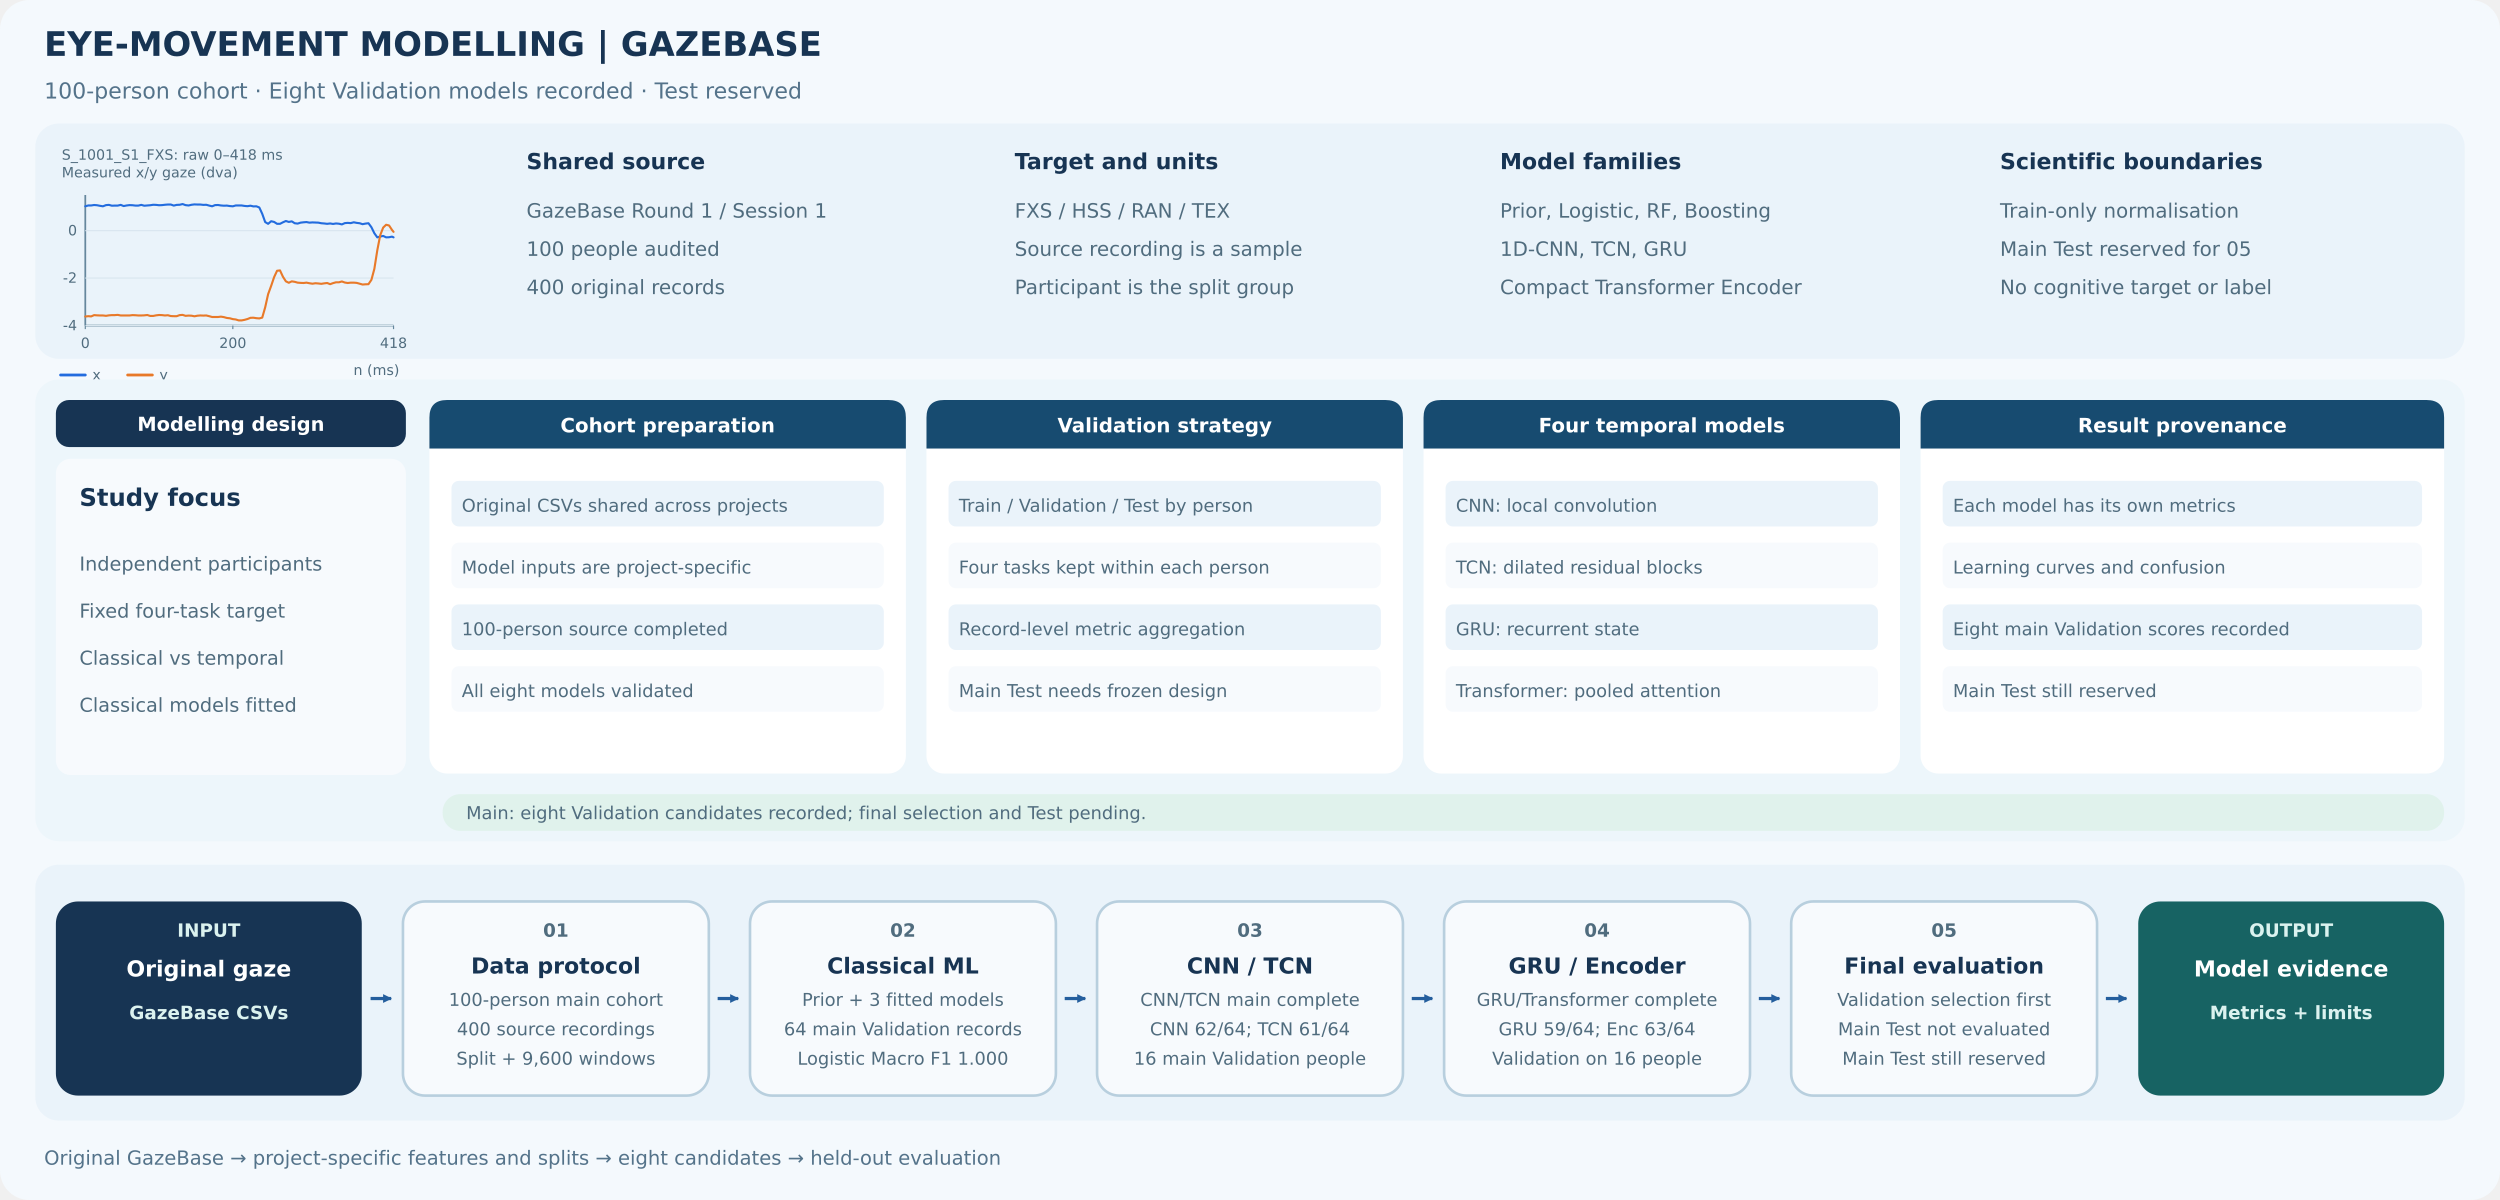
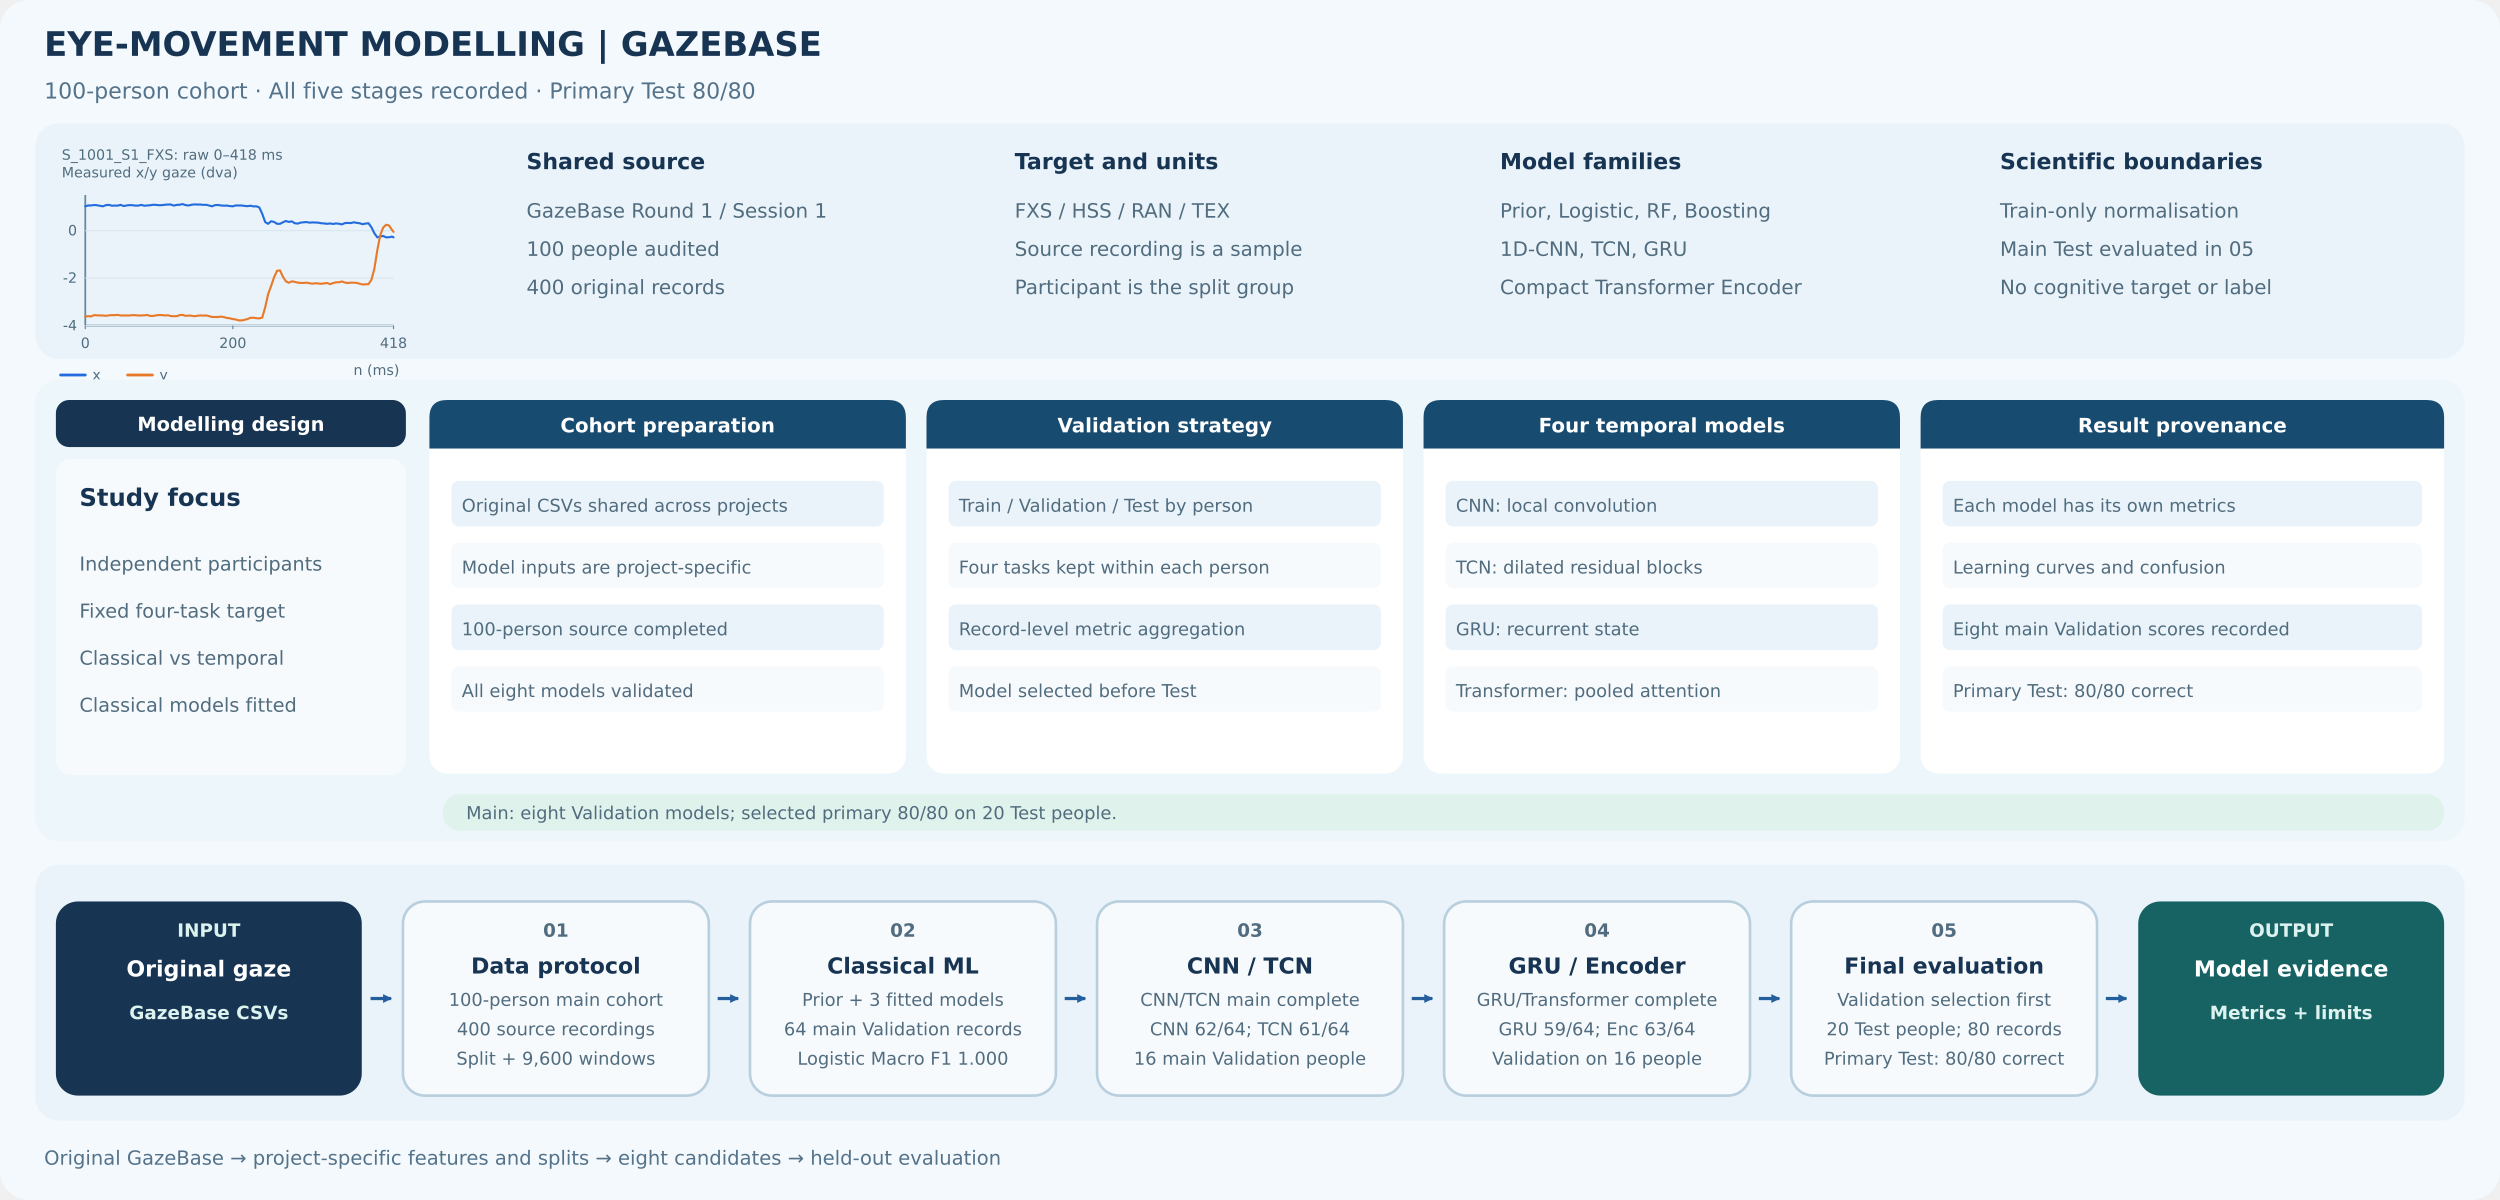
<svg xmlns="http://www.w3.org/2000/svg" width="1700" height="816" viewBox="0 0 1700 816" role="img" aria-labelledby="svg-title svg-desc">
  <defs>
    <style>
.title{font:700 23px DejaVu Sans,Arial,sans-serif;fill:#173453}.subtitle{font:400 15px DejaVu Sans,Arial,sans-serif;fill:#54738A}.sourceheading{font:700 11.5px DejaVu Sans,Arial,sans-serif;fill:#53738A}.sourcebody{font:400 13px DejaVu Sans,Arial,sans-serif;fill:#173453}.ctxhead{font:700 15px DejaVu Sans,Arial,sans-serif;fill:#173453}.ctxbody{font:400 13.5px DejaVu Sans,Arial,sans-serif;fill:#506C7E}.focushead{font:700 16.5px DejaVu Sans,Arial,sans-serif;fill:#173453}.focusbody{font:400 13.1px DejaVu Sans,Arial,sans-serif;fill:#506C7E}.sectionlabel{font:700 13.2px DejaVu Sans,Arial,sans-serif;fill:white}.panelhead{font:700 13.5px DejaVu Sans,Arial,sans-serif;fill:white}.panelbody{font:400 12.1px DejaVu Sans,Arial,sans-serif;fill:#506C7E}.nodeid{font:700 12.5px DejaVu Sans,Arial,sans-serif;fill:#506C7E}.nodetitle{font:700 15px DejaVu Sans,Arial,sans-serif;fill:#173453}.nodedesc{font:400 12.1px DejaVu Sans,Arial,sans-serif;fill:#506C7E}.endnodeid{font:700 12.5px DejaVu Sans,Arial,sans-serif;fill:#DBF2EF}.endnodetitle{font:700 15px DejaVu Sans,Arial,sans-serif;fill:white}.footer{font:400 13.3px DejaVu Sans,Arial,sans-serif;fill:#54738A}.overview-id{font:700 11.3px DejaVu Sans,Arial,sans-serif;fill:#506C7E}.overview-title{font:700 12.9px DejaVu Sans,Arial,sans-serif;fill:#173453}.overview-body{font:400 10.9px DejaVu Sans,Arial,sans-serif;fill:#506C7E}.overview-terminal-id{font:700 11.3px DejaVu Sans,Arial,sans-serif;fill:#DBF2EF}.overview-terminal-title{font:700 12.9px DejaVu Sans,Arial,sans-serif;fill:#FFFFFF}.overview-terminal-body{font:400 10.9px DejaVu Sans,Arial,sans-serif;fill:#DBF2EF}</style>
    <marker id="arr" markerWidth="6" markerHeight="6" refX="5.5" refY="3" orient="auto" markerUnits="userSpaceOnUse">
      <path d="M0 0 L6 3 L0 6 Z" fill="#245E9D" />
    </marker>
  </defs>
  <rect x="0" y="0" width="1700" height="816" rx="20" fill="#F4F9FD" stroke="none" stroke-width="1" />
  <g id="band-0-header">
    <text x="30" y="38" class="title">EYE-MOVEMENT MODELLING | GAZEBASE</text>
-     <text x="30" y="67" class="subtitle">100-person cohort · Eight Validation models recorded · Test reserved</text>
+     <text x="30" y="67" class="subtitle">100-person cohort · All five stages recorded · Primary Test 80/80</text>
  </g>
  <g id="band-1-context">
    <rect x="24" y="84" width="1652" height="160" rx="16" fill="#EAF3FA" stroke-width="2" />
    <g id="source-record" aria-label="Measured horizontal and vertical gaze excerpt from original GazeBase record S_1001_S1_FXS" transform="translate(-204.4 -153) scale(0.8)">
      <text x="308" y="327" class="panelbody">S_1001_S1_FXS: raw 0–418 ms</text>
      <text x="308" y="342" class="panelbody">Measured x/y gaze (dva)</text>
      <line x1="328" y1="357" x2="328" y2="468" stroke="#66879D" stroke-width="1.5" />
      <line x1="328" y1="468" x2="590" y2="468" stroke="#66879D" stroke-width="1.5" />
      <line x1="328" y1="468" x2="590" y2="468" stroke="#D9E6EF" stroke-width="1" />
      <text x="321" y="472" class="panelbody" text-anchor="end">-4</text>
      <line x1="328" y1="427.6" x2="590" y2="427.6" stroke="#D9E6EF" stroke-width="1" />
      <text x="321" y="431.6" class="panelbody" text-anchor="end">-2</text>
      <line x1="328" y1="387.3" x2="590" y2="387.3" stroke="#D9E6EF" stroke-width="1" />
      <text x="321" y="391.3" class="panelbody" text-anchor="end">0</text>
      <line x1="328" y1="468" x2="328" y2="471" stroke="#66879D" stroke-width="1" />
      <text x="328" y="487" class="panelbody" text-anchor="middle">0</text>
      <line x1="453.4" y1="468" x2="453.4" y2="471" stroke="#66879D" stroke-width="1" />
      <text x="453.4" y="487" class="panelbody" text-anchor="middle">200</text>
      <line x1="590" y1="468" x2="590" y2="471" stroke="#66879D" stroke-width="1" />
      <text x="590" y="487" class="panelbody" text-anchor="middle">418</text>
      <path d="M328.0 366.6 L330.5 365.9 L333.0 365.9 L335.5 365.5 L338.0 365.7 L340.5 366.2 L343.0 366.6 L345.6 365.6 L348.1 365.4 L350.6 366.1 L353.1 366.0 L355.6 366.0 L358.1 365.4 L360.6 366.4 L363.1 365.9 L365.6 365.6 L368.1 365.7 L370.6 366.0 L373.1 366.0 L375.6 365.4 L378.1 366.1 L380.7 365.9 L383.2 365.7 L385.7 365.3 L388.2 365.4 L390.7 365.7 L393.2 365.6 L395.7 365.3 L398.2 365.1 L400.7 365.1 L403.2 366.0 L405.7 365.4 L408.2 365.3 L410.7 364.7 L413.2 365.6 L415.8 365.9 L418.3 365.3 L420.8 365.0 L423.3 365.1 L425.8 365.1 L428.3 365.4 L430.8 365.3 L433.3 366.0 L435.8 366.6 L438.3 365.6 L440.8 365.5 L443.3 365.9 L445.8 366.1 L448.3 366.0 L450.9 366.4 L453.4 366.6 L455.9 365.9 L458.4 365.9 L460.9 365.9 L463.4 366.3 L465.9 366.5 L468.4 366.1 L470.9 366.7 L473.4 366.6 L475.9 367.6 L478.4 373.0 L480.9 380.0 L483.4 381.5 L486.0 379.3 L488.5 379.9 L491.0 381.5 L493.5 381.5 L496.0 380.2 L498.5 379.1 L501.0 379.9 L503.5 379.4 L506.0 381.0 L508.5 381.3 L511.0 380.5 L513.5 380.2 L516.0 380.0 L518.5 380.5 L521.1 380.3 L523.6 380.4 L526.1 380.5 L528.6 381.0 L531.1 381.2 L533.6 381.5 L536.1 381.2 L538.6 381.6 L541.1 381.2 L543.6 381.4 L546.1 382.0 L548.6 380.9 L551.1 380.7 L553.6 380.9 L556.2 380.2 L558.7 380.7 L561.2 381.0 L563.7 381.8 L566.2 381.3 L568.7 381.0 L571.2 384.4 L573.7 389.5 L576.2 393.0 L578.7 392.3 L581.2 391.8 L583.7 393.0 L586.2 392.9 L588.7 392.4 L590.0 393.0" fill="none" stroke="#236CDE" stroke-width="1.8" stroke-linecap="round" stroke-linejoin="round" />
      <path d="M328.0 460.3 L330.5 460.0 L333.0 460.2 L335.5 459.1 L338.0 459.3 L340.5 459.4 L343.0 459.4 L345.6 459.7 L348.1 459.3 L350.6 459.1 L353.1 459.1 L355.6 458.9 L358.1 459.4 L360.6 459.4 L363.1 459.4 L365.6 459.4 L368.1 459.1 L370.6 459.2 L373.1 459.4 L375.6 459.4 L378.1 459.3 L380.7 459.0 L383.2 459.8 L385.7 459.8 L388.2 459.3 L390.7 459.0 L393.2 459.1 L395.7 459.4 L398.2 459.2 L400.7 459.9 L403.2 460.0 L405.7 460.0 L408.2 459.1 L410.7 458.9 L413.2 459.7 L415.8 459.5 L418.3 459.6 L420.8 460.1 L423.3 459.6 L425.8 459.4 L428.3 459.5 L430.8 459.4 L433.3 460.0 L435.8 460.7 L438.3 460.7 L440.8 460.7 L443.3 460.4 L445.8 460.8 L448.3 461.5 L450.9 461.8 L453.4 462.5 L455.9 462.8 L458.4 463.6 L460.9 463.6 L463.4 463.1 L465.9 462.4 L468.4 461.4 L470.9 461.3 L473.4 461.7 L475.9 461.9 L478.4 461.2 L480.9 452.5 L483.4 441.3 L486.0 434.2 L488.5 426.8 L491.0 421.4 L493.5 421.1 L496.0 426.5 L498.5 430.4 L501.0 431.6 L503.5 430.4 L506.0 430.8 L508.5 431.5 L511.0 431.7 L513.5 431.8 L516.0 431.5 L518.5 432.0 L521.1 432.4 L523.6 432.0 L526.1 432.2 L528.6 432.5 L531.1 432.1 L533.6 431.8 L536.1 432.8 L538.6 431.9 L541.1 431.2 L543.6 431.2 L546.1 430.5 L548.6 431.4 L551.1 431.8 L553.6 431.5 L556.2 431.5 L558.7 431.7 L561.2 432.4 L563.7 433.1 L566.2 432.9 L568.7 432.8 L571.2 429.1 L573.7 419.8 L576.2 404.0 L578.7 391.1 L581.2 384.7 L583.7 382.3 L586.2 382.9 L588.7 386.7 L590.0 388.3" fill="none" stroke="#E87929" stroke-width="1.8" stroke-linecap="round" stroke-linejoin="round" />
      <path d="M307 510 L328 510" fill="none" stroke="#236CDE" stroke-width="2.4" stroke-linecap="round" stroke-linejoin="round" />
      <text x="334" y="514" class="panelbody">x</text>
      <path d="M364 510 L385 510" fill="none" stroke="#E87929" stroke-width="2.4" stroke-linecap="round" stroke-linejoin="round" />
      <text x="391" y="514" class="panelbody">y</text>
      <text x="595" y="510" class="panelbody" text-anchor="end">n (ms)</text>
    </g>
    <g id="context-1">
      <text x="358" y="115" class="ctxhead">Shared source</text>
      <text x="358" y="148" class="ctxbody">GazeBase Round 1 / Session 1</text>
      <text x="358" y="174" class="ctxbody">100 people audited</text>
      <text x="358" y="200" class="ctxbody">400 original records</text>
    </g>
    <g id="context-2">
      <text x="690" y="115" class="ctxhead">Target and units</text>
      <text x="690" y="148" class="ctxbody">FXS / HSS / RAN / TEX</text>
      <text x="690" y="174" class="ctxbody">Source recording is a sample</text>
      <text x="690" y="200" class="ctxbody">Participant is the split group</text>
    </g>
    <g id="context-3">
      <text x="1020" y="115" class="ctxhead">Model families</text>
      <text x="1020" y="148" class="ctxbody">Prior, Logistic, RF, Boosting</text>
      <text x="1020" y="174" class="ctxbody">1D-CNN, TCN, GRU</text>
      <text x="1020" y="200" class="ctxbody">Compact Transformer Encoder</text>
    </g>
    <g id="context-4">
      <text x="1360" y="115" class="ctxhead">Scientific boundaries</text>
      <text x="1360" y="148" class="ctxbody">Train-only normalisation</text>
-       <text x="1360" y="174" class="ctxbody">Main Test reserved for 05</text>
+       <text x="1360" y="174" class="ctxbody">Main Test evaluated in 05</text>
      <text x="1360" y="200" class="ctxbody">No cognitive target or label</text>
    </g>
  </g>
  <g id="band-2-analysis">
    <rect x="24" y="258" width="1652" height="314" rx="16" fill="#EDF6FB" stroke-width="1.5" />
    <g id="focus">
      <rect x="38" y="272" width="238" height="32" rx="9" fill="#173453" stroke-width="1.5" />
      <text x="157" y="293" class="sectionlabel" text-anchor="middle">Modelling design</text>
      <rect x="38" y="312" width="238" height="215" rx="10" fill="#F7FAFD" stroke-width="1.5" />
      <text x="54" y="344" class="focushead">Study focus</text>
      <text x="54" y="388" class="focusbody">Independent participants</text>
      <text x="54" y="420" class="focusbody">Fixed four-task target</text>
      <text x="54" y="452" class="focusbody">Classical vs temporal</text>
      <text x="54" y="484" class="focusbody">Classical models fitted</text>
    </g>
    <g id="panels">
      <g id="panel-1">
        <rect x="292" y="272" width="324" height="254" rx="12" fill="#FFFFFF" stroke-width="1.5" />
        <path d="M304 272 H604 Q616 272 616 284 V305 H292 V284 Q292 272 304 272Z" fill="#174B70" />
        <text x="454" y="294" class="panelhead" text-anchor="middle">Cohort preparation</text>
        <g id="scientific-panel-1">
          <rect x="307" y="327" width="294" height="31" rx="5" fill="#EAF3FA" stroke-width="0" />
          <text x="314" y="348" class="panelbody">Original CSVs shared across projects</text>
          <rect x="307" y="369" width="294" height="31" rx="5" fill="#F7FAFD" stroke-width="0" />
          <text x="314" y="390" class="panelbody">Model inputs are project-specific</text>
          <rect x="307" y="411" width="294" height="31" rx="5" fill="#EAF3FA" stroke-width="0" />
          <text x="314" y="432" class="panelbody">100-person source completed</text>
          <rect x="307" y="453" width="294" height="31" rx="5" fill="#F7FAFD" stroke-width="0" />
          <text x="314" y="474" class="panelbody">All eight models validated</text>
        </g>
      </g>
      <g id="panel-2">
        <rect x="630" y="272" width="324" height="254" rx="12" fill="#FFFFFF" stroke-width="1.5" />
        <path d="M642 272 H942 Q954 272 954 284 V305 H630 V284 Q630 272 642 272Z" fill="#174B70" />
        <text x="792" y="294" class="panelhead" text-anchor="middle">Validation strategy</text>
        <g id="scientific-panel-2">
          <rect x="645" y="327" width="294" height="31" rx="5" fill="#EAF3FA" stroke-width="0" />
          <text x="652" y="348" class="panelbody">Train / Validation / Test by person</text>
          <rect x="645" y="369" width="294" height="31" rx="5" fill="#F7FAFD" stroke-width="0" />
          <text x="652" y="390" class="panelbody">Four tasks kept within each person</text>
          <rect x="645" y="411" width="294" height="31" rx="5" fill="#EAF3FA" stroke-width="0" />
          <text x="652" y="432" class="panelbody">Record-level metric aggregation</text>
          <rect x="645" y="453" width="294" height="31" rx="5" fill="#F7FAFD" stroke-width="0" />
-           <text x="652" y="474" class="panelbody">Main Test needs frozen design</text>
+           <text x="652" y="474" class="panelbody">Model selected before Test</text>
        </g>
      </g>
      <g id="panel-3">
        <rect x="968" y="272" width="324" height="254" rx="12" fill="#FFFFFF" stroke-width="1.5" />
        <path d="M980 272 H1280 Q1292 272 1292 284 V305 H968 V284 Q968 272 980 272Z" fill="#174B70" />
        <text x="1130" y="294" class="panelhead" text-anchor="middle">Four temporal models</text>
        <g id="scientific-panel-3">
          <rect x="983" y="327" width="294" height="31" rx="5" fill="#EAF3FA" stroke-width="0" />
          <text x="990" y="348" class="panelbody">CNN: local convolution</text>
          <rect x="983" y="369" width="294" height="31" rx="5" fill="#F7FAFD" stroke-width="0" />
          <text x="990" y="390" class="panelbody">TCN: dilated residual blocks</text>
          <rect x="983" y="411" width="294" height="31" rx="5" fill="#EAF3FA" stroke-width="0" />
          <text x="990" y="432" class="panelbody">GRU: recurrent state</text>
          <rect x="983" y="453" width="294" height="31" rx="5" fill="#F7FAFD" stroke-width="0" />
          <text x="990" y="474" class="panelbody">Transformer: pooled attention</text>
        </g>
      </g>
      <g id="panel-4">
        <rect x="1306" y="272" width="356" height="254" rx="12" fill="#FFFFFF" stroke-width="1.5" />
        <path d="M1318 272 H1650 Q1662 272 1662 284 V305 H1306 V284 Q1306 272 1318 272Z" fill="#174B70" />
        <text x="1484" y="294" class="panelhead" text-anchor="middle">Result provenance</text>
        <g id="scientific-panel-4">
          <rect x="1321" y="327" width="326" height="31" rx="5" fill="#EAF3FA" stroke-width="0" />
          <text x="1328" y="348" class="panelbody">Each model has its own metrics</text>
          <rect x="1321" y="369" width="326" height="31" rx="5" fill="#F7FAFD" stroke-width="0" />
          <text x="1328" y="390" class="panelbody">Learning curves and confusion</text>
          <rect x="1321" y="411" width="326" height="31" rx="5" fill="#EAF3FA" stroke-width="0" />
          <text x="1328" y="432" class="panelbody">Eight main Validation scores recorded</text>
          <rect x="1321" y="453" width="326" height="31" rx="5" fill="#F7FAFD" stroke-width="0" />
-           <text x="1328" y="474" class="panelbody">Main Test still reserved</text>
+           <text x="1328" y="474" class="panelbody">Primary Test: 80/80 correct</text>
        </g>
      </g>
    </g>
    <g id="scientific-note">
      <rect x="301" y="540" width="1361" height="25" rx="12" fill="#E0F2EC" stroke-width="1.5" />
-       <text x="317" y="557" class="panelbody">Main: eight Validation candidates recorded; final selection and Test pending.</text>
+       <text x="317" y="557" class="panelbody">Main: eight Validation models; selected primary 80/80 on 20 Test people.</text>
    </g>
  </g>
  <g id="band-3-workflow">
    <rect x="24" y="588" width="1652" height="174" rx="16" fill="#EAF3FA" stroke-width="2" />
    <g id="nodes">
      <g id="node-0">
        <rect x="38" y="613" width="208" height="132" rx="15" fill="#173453" stroke-width="1.8" />
        <text x="142" y="637" class="endnodeid" text-anchor="middle">INPUT</text>
        <text x="142" y="664" class="endnodetitle" text-anchor="middle">Original gaze</text>
        <text x="142" y="693" class="endnodeid" text-anchor="middle">GazeBase CSVs</text>
      </g>
      <g id="node-1">
        <rect x="274" y="613" width="208" height="132" rx="15" fill="#F7FAFD" stroke="#B8CFDE" stroke-width="1.8" />
        <text x="378" y="637" class="nodeid" text-anchor="middle">01</text>
        <text x="378" y="662" class="nodetitle" text-anchor="middle">Data protocol</text>
        <text x="378" y="684" class="nodedesc" text-anchor="middle">100-person main cohort</text>
        <text x="378" y="704" class="nodedesc" text-anchor="middle">400 source recordings</text>
        <text x="378" y="724" class="nodedesc" text-anchor="middle">Split + 9,600 windows</text>
      </g>
      <g id="node-2">
        <rect x="510" y="613" width="208" height="132" rx="15" fill="#F7FAFD" stroke="#B8CFDE" stroke-width="1.8" />
        <text x="614" y="637" class="nodeid" text-anchor="middle">02</text>
        <text x="614" y="662" class="nodetitle" text-anchor="middle">Classical ML</text>
        <text x="614" y="684" class="nodedesc" text-anchor="middle">Prior + 3 fitted models</text>
        <text x="614" y="704" class="nodedesc" text-anchor="middle">64 main Validation records</text>
        <text x="614" y="724" class="nodedesc" text-anchor="middle">Logistic Macro F1 1.000</text>
      </g>
      <g id="node-3">
        <rect x="746" y="613" width="208" height="132" rx="15" fill="#F7FAFD" stroke="#B8CFDE" stroke-width="1.8" />
        <text x="850" y="637" class="nodeid" text-anchor="middle">03</text>
        <text x="850" y="662" class="nodetitle" text-anchor="middle">CNN / TCN</text>
        <text x="850" y="684" class="nodedesc" text-anchor="middle">CNN/TCN main complete</text>
        <text x="850" y="704" class="nodedesc" text-anchor="middle">CNN 62/64; TCN 61/64</text>
        <text x="850" y="724" class="nodedesc" text-anchor="middle">16 main Validation people</text>
      </g>
      <g id="node-4">
        <rect x="982" y="613" width="208" height="132" rx="15" fill="#F7FAFD" stroke="#B8CFDE" stroke-width="1.8" />
        <text x="1086" y="637" class="nodeid" text-anchor="middle">04</text>
        <text x="1086" y="662" class="nodetitle" text-anchor="middle">GRU / Encoder</text>
        <text x="1086" y="684" class="nodedesc" text-anchor="middle">GRU/Transformer complete</text>
        <text x="1086" y="704" class="nodedesc" text-anchor="middle">GRU 59/64; Enc 63/64</text>
        <text x="1086" y="724" class="nodedesc" text-anchor="middle">Validation on 16 people</text>
      </g>
      <g id="node-5">
        <rect x="1218" y="613" width="208" height="132" rx="15" fill="#F7FAFD" stroke="#B8CFDE" stroke-width="1.8" />
        <text x="1322" y="637" class="nodeid" text-anchor="middle">05</text>
        <text x="1322" y="662" class="nodetitle" text-anchor="middle">Final evaluation</text>
        <text x="1322" y="684" class="nodedesc" text-anchor="middle">Validation selection first</text>
-         <text x="1322" y="704" class="nodedesc" text-anchor="middle">Main Test not evaluated</text>
-         <text x="1322" y="724" class="nodedesc" text-anchor="middle">Main Test still reserved</text>
+         <text x="1322" y="704" class="nodedesc" text-anchor="middle">20 Test people; 80 records</text>
+         <text x="1322" y="724" class="nodedesc" text-anchor="middle">Primary Test: 80/80 correct</text>
      </g>
      <g id="node-6">
        <rect x="1454" y="613" width="208" height="132" rx="15" fill="#176363" stroke-width="1.8" />
        <text x="1558" y="637" class="endnodeid" text-anchor="middle">OUTPUT</text>
        <text x="1558" y="664" class="endnodetitle" text-anchor="middle">Model evidence</text>
        <text x="1558" y="693" class="endnodeid" text-anchor="middle">Metrics + limits</text>
      </g>
    </g>
    <g id="connectors">
      <line x1="252" y1="679" x2="266" y2="679" stroke="#245E9D" stroke-width="2.2" marker-end="url(#arr)" />
      <line x1="488" y1="679" x2="502" y2="679" stroke="#245E9D" stroke-width="2.2" marker-end="url(#arr)" />
      <line x1="724" y1="679" x2="738" y2="679" stroke="#245E9D" stroke-width="2.2" marker-end="url(#arr)" />
      <line x1="960" y1="679" x2="974" y2="679" stroke="#245E9D" stroke-width="2.2" marker-end="url(#arr)" />
      <line x1="1196" y1="679" x2="1210" y2="679" stroke="#245E9D" stroke-width="2.2" marker-end="url(#arr)" />
      <line x1="1432" y1="679" x2="1446" y2="679" stroke="#245E9D" stroke-width="2.2" marker-end="url(#arr)" />
    </g>
  </g>
  <g id="band-4-summary">
    <text x="30" y="792" class="footer">Original GazeBase → project-specific features and splits → eight candidates → held-out evaluation</text>
  </g>
</svg>
